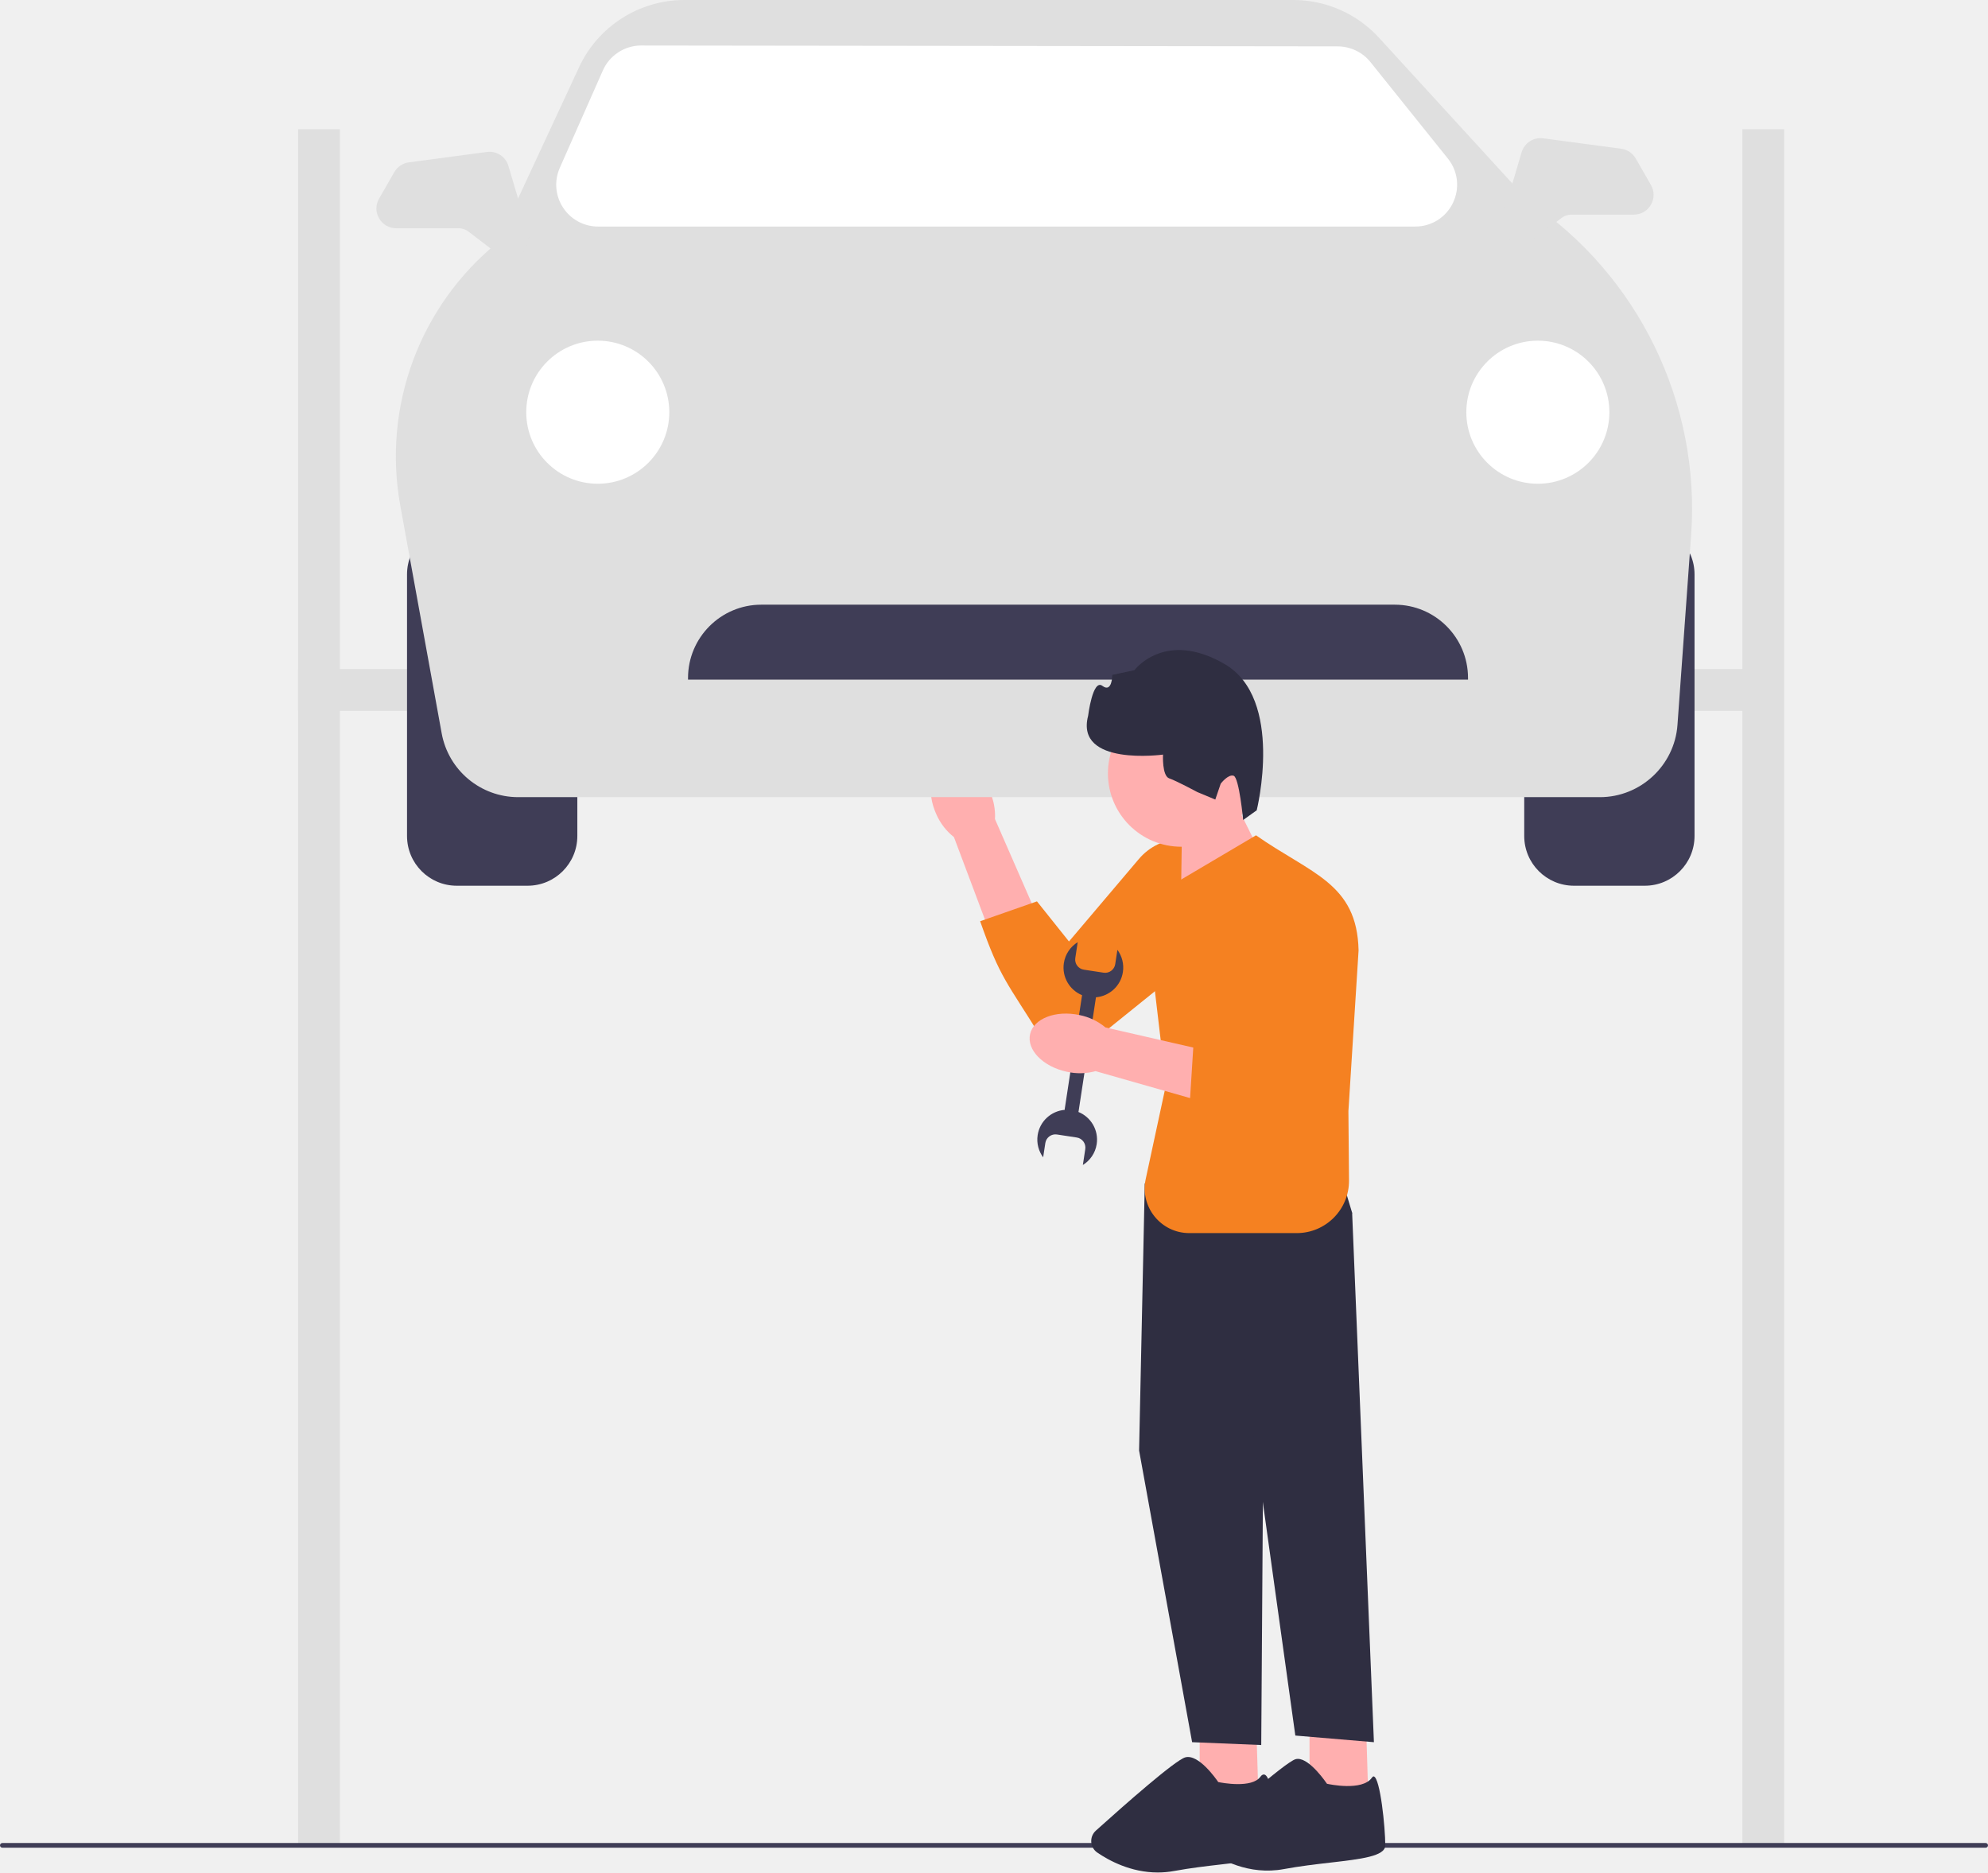
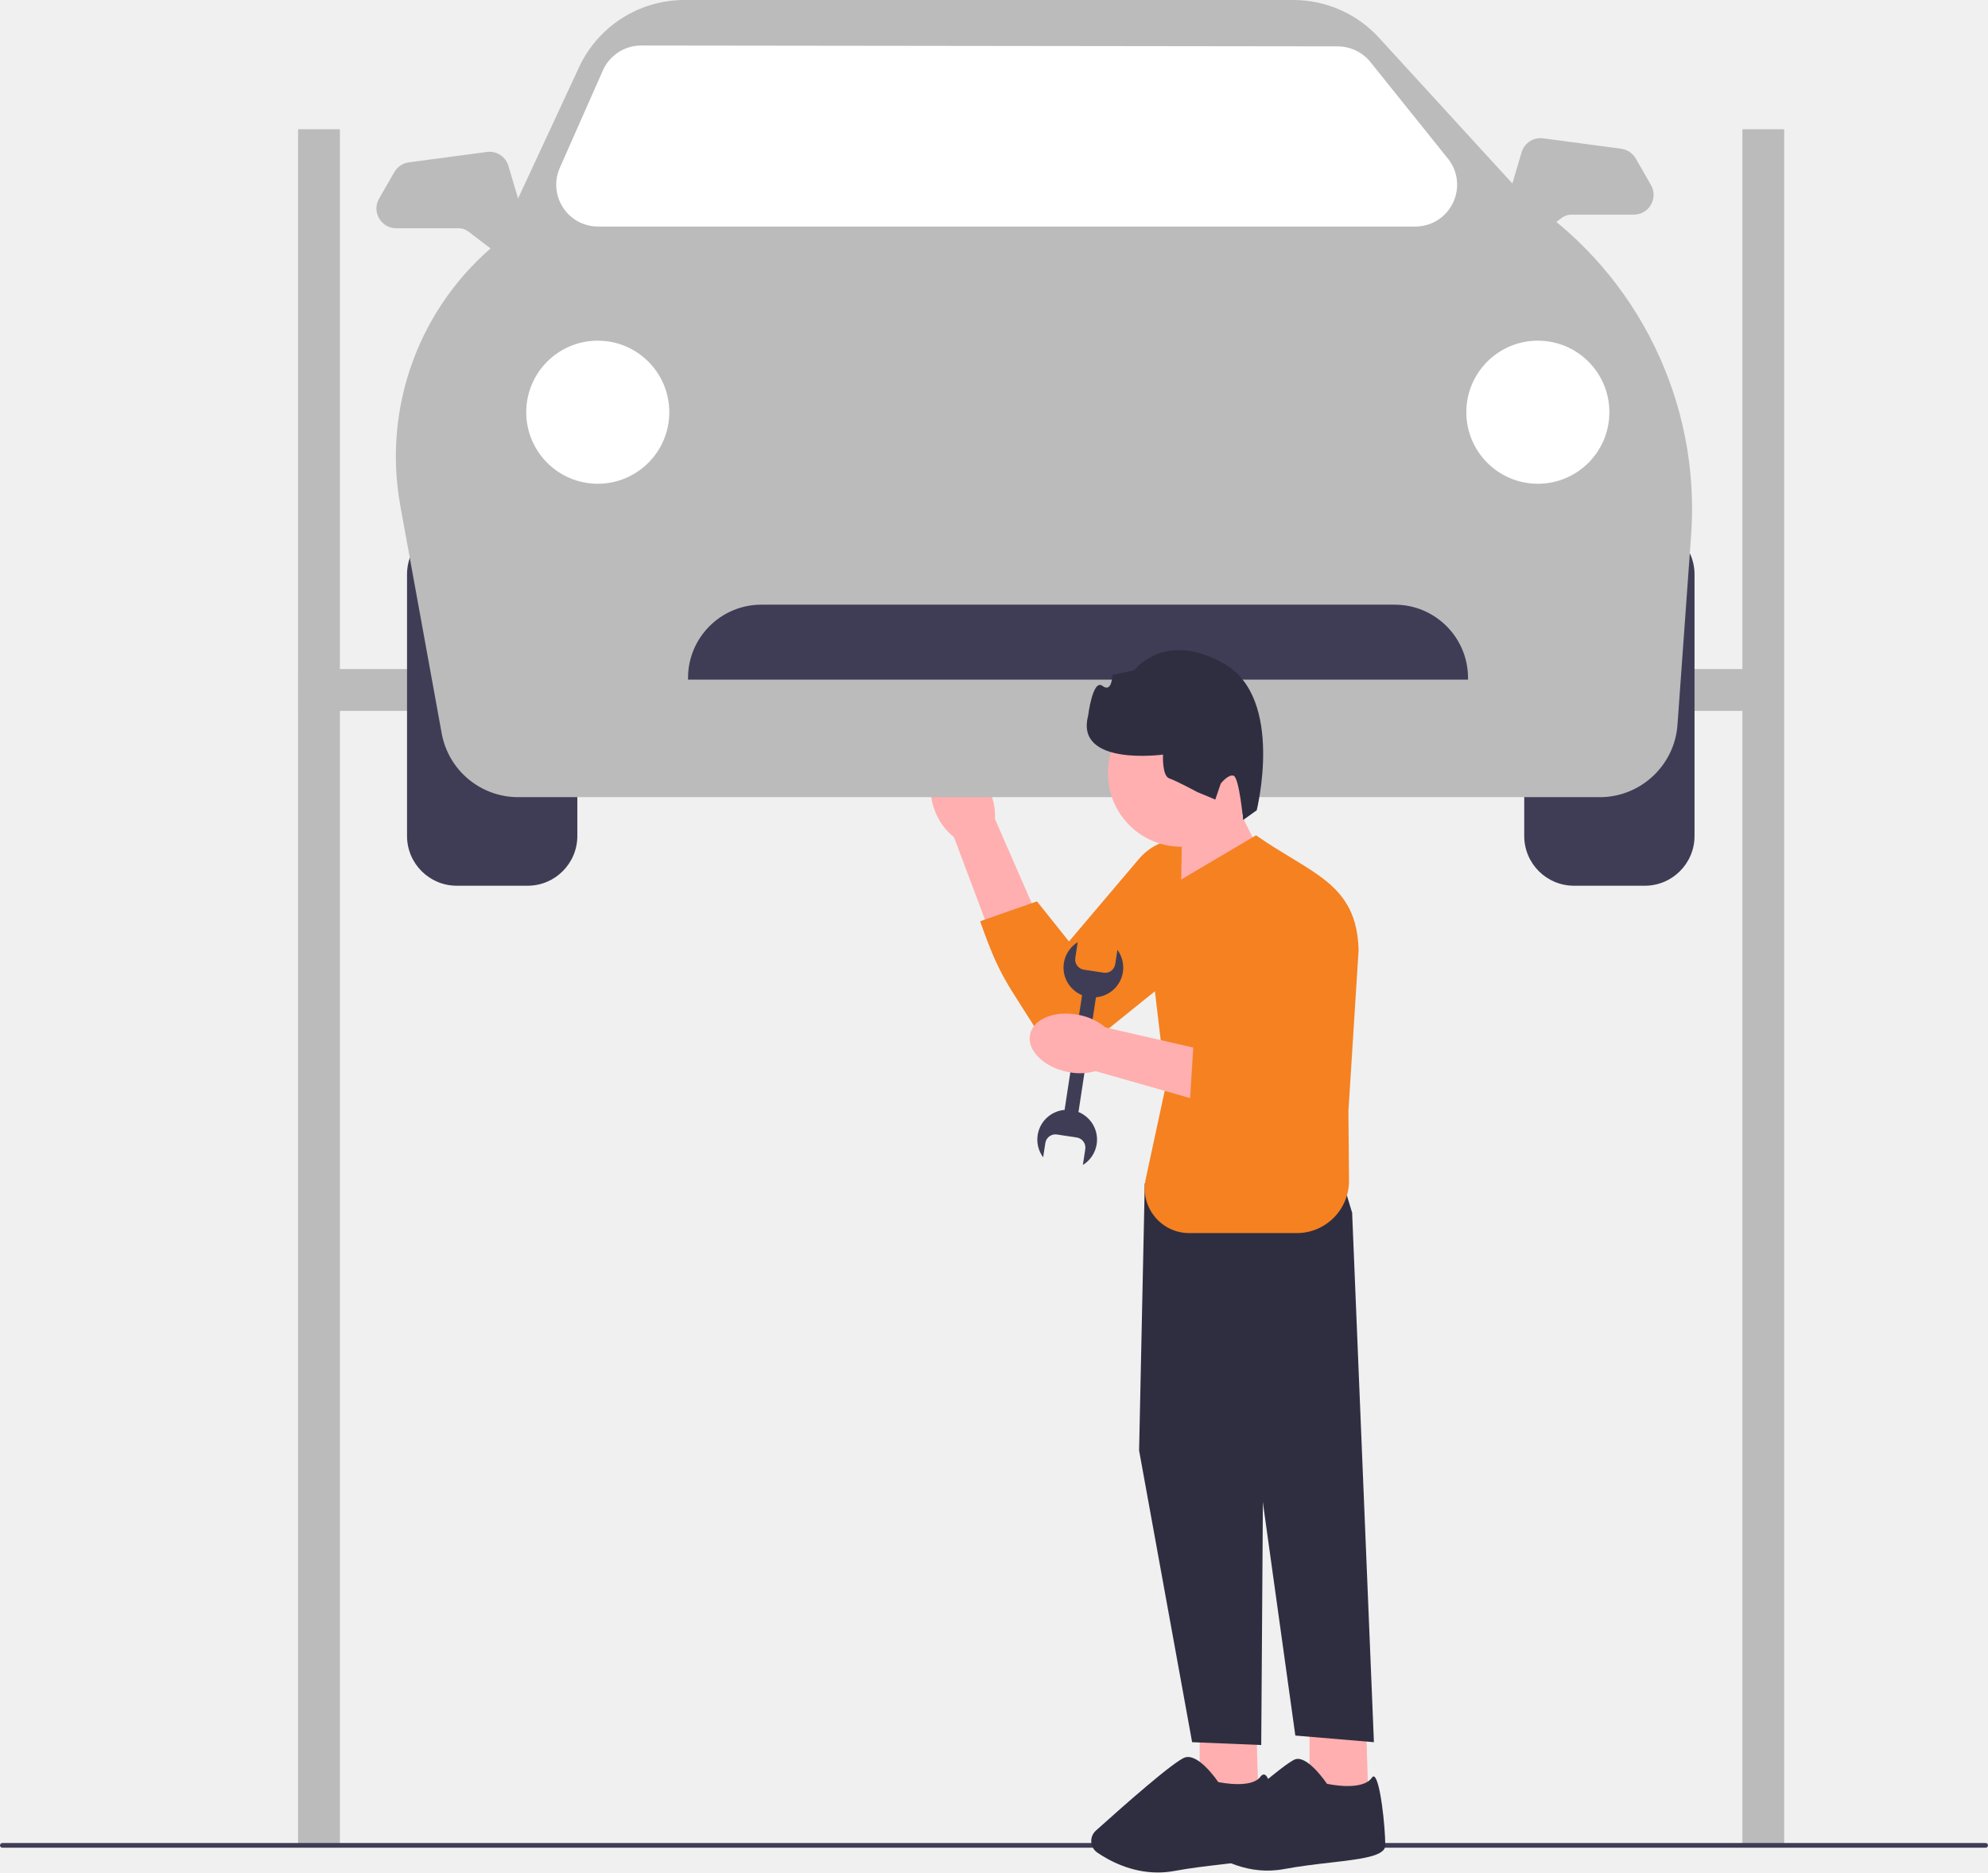
<svg xmlns="http://www.w3.org/2000/svg" width="523.048" height="492.574" viewBox="0 0 523.048 492.574">
  <g>
    <path id="uuid-2dbd2d67-52d2-45fe-b410-d6387c9b42a0-50" d="m246.347,214.196c-2.639-5.831-1.646-11.935,2.218-13.634,3.864-1.699,9.135,1.65,11.774,7.483,1.088,2.315,1.582,4.86,1.441,7.422l10.858,24.847-12.246,4.916-9.404-25.017c-2.028-1.608-3.62-3.672-4.641-6.017Z" fill="#ffafaf" />
    <path d="m321.387,224.746l0.0 0c6.62,6.242,6.205,16.892-.88,22.601l-34.696,27.955c-3.787,3.051-9.406,1.973-11.795-2.263-9.118-14.761-10.837-15.571-16.136-30.7l14.944-5.227,8.426,10.551,18.397-21.702c5.56-6.559,15.484-7.113,21.74-1.214Z" fill="#f58121" />
  </g>
-   <rect x="127.429" y="127" width="11" height="109" transform="translate(314.4292 48.57081) rotate(90)" fill="#dfdfdf" />
-   <rect x="403.429" y="127" width="11" height="109" transform="translate(590.4292 -227.4292) rotate(90)" fill="#dfdfdf" />
+   <rect x="127.429" y="127" width="11" height="109" transform="translate(314.4292 48.57081) rotate(90)" fill="#bbb" />
+   <rect x="403.429" y="127" width="11" height="109" transform="translate(590.4292 -227.4292) rotate(90)" fill="#bbb" />
  <g>
    <rect x="107.09" y="138.008" width="44.808" height="94.992" rx="13.086" ry="13.086" fill="#3f3d56" />
    <rect x="401.028" y="138.008" width="44.808" height="94.992" rx="13.086" ry="13.086" fill="#3f3d56" />
-     <path d="m420.938,209.7H136.338c-9.894,0-18.361-7.066-20.131-16.8l-10.884-59.861c-4.733-26.033,5.074-52.556,25.6-69.246l21.461-46.174c4.975-10.703,15.815-17.619,27.618-17.619h160.316c8.523,0,16.711,3.606,22.466,9.893l39.435,43.086c28.851,19.441,45.218,53.066,42.722,87.768l-3.594,49.961c-.766,10.65-9.73,18.993-20.408,18.993Z" fill="#dfdfdf" />
+     <path d="m420.938,209.7H136.338c-9.894,0-18.361-7.066-20.131-16.8l-10.884-59.861c-4.733-26.033,5.074-52.556,25.6-69.246l21.461-46.174c4.975-10.703,15.815-17.619,27.618-17.619h160.316c8.523,0,16.711,3.606,22.466,9.893l39.435,43.086c28.851,19.441,45.218,53.066,42.722,87.768l-3.594,49.961c-.766,10.65-9.73,18.993-20.408,18.993Z" fill="#bbb" />
    <path d="m372.367,59.594h-215.019c-3.734,0-7.18-1.868-9.218-4.997-2.038-3.13-2.352-7.037-.842-10.452l11.333-25.624c1.725-3.9,5.594-6.47,9.856-6.548l183.297.223c3.49-.023,6.823,1.548,8.939,4.313l20.388,25.4c2.562,3.348,2.994,7.776,1.127,11.556-1.867,3.78-5.646,6.128-9.862,6.128Z" fill="#fff" />
    <circle cx="404.613" cy="108.435" r="18.819" fill="#fff" />
    <circle cx="157.274" cy="108.435" r="18.819" fill="#fff" />
    <path d="m386.241,178.783h-205.219v-.448c0-10.624,8.643-19.267,19.267-19.267h166.685c10.624,0,19.267,8.643,19.267,19.267v.448Z" fill="#3f3d56" />
-     <path d="m133.939,67.739c-1.111,0-2.223-.354-3.158-1.068l-7.514-5.744c-.746-.571-1.674-.885-2.614-.885h-16.409c-1.877,0-3.56-.97-4.5-2.595-.941-1.624-.944-3.566-.009-5.194l4.006-6.978c.8-1.394,2.229-2.353,3.823-2.566l20.53-2.737c2.559-.34,4.941,1.207,5.673,3.678l5.16,17.414c.568,1.917-.028,4.018-1.518,5.352-.982.879-2.224,1.323-3.469,1.323Z" fill="#dfdfdf" />
-     <path d="m400.167,64.155c-1.245,0-2.487-.445-3.469-1.323-1.49-1.335-2.086-3.435-1.518-5.352l5.16-17.414c.732-2.473,3.118-4.025,5.673-3.677l20.53,2.737c1.593.213,3.022,1.172,3.822,2.566l4.006,6.978c.935,1.628.931,3.57-.009,5.194-.941,1.625-2.623,2.595-4.5,2.595h-16.409c-.94,0-1.868.314-2.614.885l-7.514,5.744c-.934.714-2.047,1.068-3.158,1.068Z" fill="#dfdfdf" />
+     <path d="m133.939,67.739c-1.111,0-2.223-.354-3.158-1.068l-7.514-5.744c-.746-.571-1.674-.885-2.614-.885h-16.409c-1.877,0-3.56-.97-4.5-2.595-.941-1.624-.944-3.566-.009-5.194l4.006-6.978c.8-1.394,2.229-2.353,3.823-2.566l20.53-2.737c2.559-.34,4.941,1.207,5.673,3.678l5.16,17.414c.568,1.917-.028,4.018-1.518,5.352-.982.879-2.224,1.323-3.469,1.323Z" fill="#bbb" />
+     <path d="m400.167,64.155c-1.245,0-2.487-.445-3.469-1.323-1.49-1.335-2.086-3.435-1.518-5.352l5.16-17.414c.732-2.473,3.118-4.025,5.673-3.677l20.53,2.737c1.593.213,3.022,1.172,3.822,2.566l4.006,6.978c.935,1.628.931,3.57-.009,5.194-.941,1.625-2.623,2.595-4.5,2.595h-16.409c-.94,0-1.868.314-2.614.885l-7.514,5.744c-.934.714-2.047,1.068-3.158,1.068Z" fill="#bbb" />
  </g>
-   <rect x="78.429" y="34" width="11" height="451" fill="#dfdfdf" />
-   <rect x="458.429" y="34" width="11" height="451" fill="#dfdfdf" />
+   <rect x="78.429" y="34" width="11" height="451" fill="#bbb" />
+   <rect x="458.429" y="34" width="11" height="451" fill="#bbb" />
  <path d="m0,485.439c0,.343.275.618.618.618h521.812c.343,0,.618-.275.618-.618,0-.343-.275-.618-.618-.618H.618c-.343,0-.618.275-.618.618Z" fill="#3f3d56" />
  <polygon points="344.54 451.324 344.54 471.752 359.986 472.25 359.342 451.324 344.54 451.324" fill="#ffafaf" />
  <path d="m341.484,462.69c-.209,0-.413.027-.612.083-2.788.797-18.923,15.202-23.802,19.599-.603.543-.923,1.319-.879,2.128.044.806.445,1.538,1.099,2.009,3.7,2.665,11.281,6.881,20.478,5.177,4.231-.784,8.5-1.277,12.267-1.711,8.064-.931,14.434-1.667,14.434-4.521,0-4.844-1.332-17.61-3.004-18.146-.152-.046-.327.071-.53.354-2.558,3.581-11.344,1.675-11.717,1.593l-.098-.022-.055-.083c-.046-.069-4.347-6.459-7.583-6.459Z" fill="#2f2e41" />
  <polygon points="315.642 451.324 315.642 471.752 331.088 472.25 330.444 451.324 315.642 451.324" fill="#ffafaf" />
  <polygon points="309.414 305.088 301.193 311.316 299.698 381.569 313.649 458.299 331.835 459.046 332.333 385.804 355.751 319.039 351.018 303.344 309.414 305.088" fill="#2f2e41" />
  <polygon points="347.779 317.046 355.751 319.039 361.481 458.299 340.803 456.555 327.102 358.151 347.779 317.046" fill="#2f2e41" />
  <path d="m304.614,492.574c-7.088,0-12.847-3.133-15.922-5.245-.929-.638-1.504-1.651-1.578-2.78-.074-1.139.369-2.228,1.217-2.991,7.634-6.867,20.839-18.502,23.505-19.263,3.455-.99,8.092,5.617,8.689,6.494.965.198,8.875,1.709,11.107-1.417.426-.596.825-.622,1.087-.539,2.385.764,3.351,16.119,3.351,18.62,0,3.299-6.239,4.019-14.875,5.016-3.759.434-8.02.926-12.234,1.706-1.494.277-2.946.399-4.347.399Z" fill="#2f2e41" />
  <polygon points="326.497 214.094 332.172 225.527 310.723 235.886 310.985 217.558 326.497 214.094" fill="#ffafaf" />
  <circle cx="310.8" cy="203.443" r="19.3" fill="#ffafaf" />
  <path d="m310.669,231.429l19.79-11.694h0l0.0 0c14.514,10.179,26.601,12.56,26.986,30.284l-2.675,42.278.157,18.208c.066,7.644-6.112,13.875-13.756,13.875h-28.259c-7.478,0-13.05-6.899-11.475-14.21l5.335-24.77-5.697-48.275,9.595-5.697Z" fill="#f58121" />
  <path d="m330.647,213.154l-3.568,2.556s-1.05-11.142-2.499-11.636-3.404,2.074-3.404,2.074l-1.428,4.183-4.72-1.968s-5.465-2.944-7.397-3.603c-1.932-.659-1.639-6.257-1.639-6.257,0,0-23.19,3.175-19.706-10.194,0,0,1.2-9.835,3.768-7.88,2.568,1.955,2.602-2.886,2.602-2.886l5.818-1.249s7.984-10.755,23.733-1.606c15.749,9.149,8.439,38.466,8.439,38.466Z" fill="#2f2e41" />
  <path d="m290.368,255.875l-5.214-.794c-1.456-.222-2.466-1.594-2.244-3.05l.637-4.182c-1.892,1.169-3.281,3.127-3.642,5.498-.557,3.659,1.51,7.104,4.79,8.446l-4.562,29.945c-.011.075-.009.149-.011.223-3.541.294-6.553,2.972-7.111,6.639-.327,2.149.25,4.227,1.446,5.849l.574-3.767c.222-1.456,1.595-2.466,3.05-2.244l5.214.794c1.456.222,2.466,1.594,2.244,3.05l-.637,4.182c1.892-1.169,3.281-3.127,3.642-5.498.559-3.667-1.519-7.12-4.812-8.455.02-.071.044-.141.056-.216l4.562-29.945c3.531-.304,6.531-2.978,7.088-6.637.327-2.149-.25-4.227-1.446-5.849l-.574,3.767c-.222,1.456-1.595,2.466-3.05,2.244Z" fill="#3f3d56" />
  <g>
    <path id="uuid-610469c6-e523-485c-9269-d5059242b223-51" d="m280.657,281.93c-6.257-1.347-10.572-5.777-9.64-9.894.933-4.117,6.761-6.361,13.019-5.012,2.508.503,4.848,1.62,6.823,3.257l26.432,6.054-3.334,12.768-25.703-7.324c-2.499.673-5.105.725-7.597.151Z" fill="#ffafaf" />
    <path d="m333.778,227.889h0c8.956-1.607,17.269,5.061,17.643,14.152l1.83,44.519c.2,4.859-4.01,8.735-8.836,8.135-17.289-1.453-16.075.318-31.388-4.423l1.026-16.273,14.269-.216-6.5-27.698c-1.964-8.371,3.494-16.677,11.957-18.197Z" fill="#f58121" />
  </g>
</svg>
